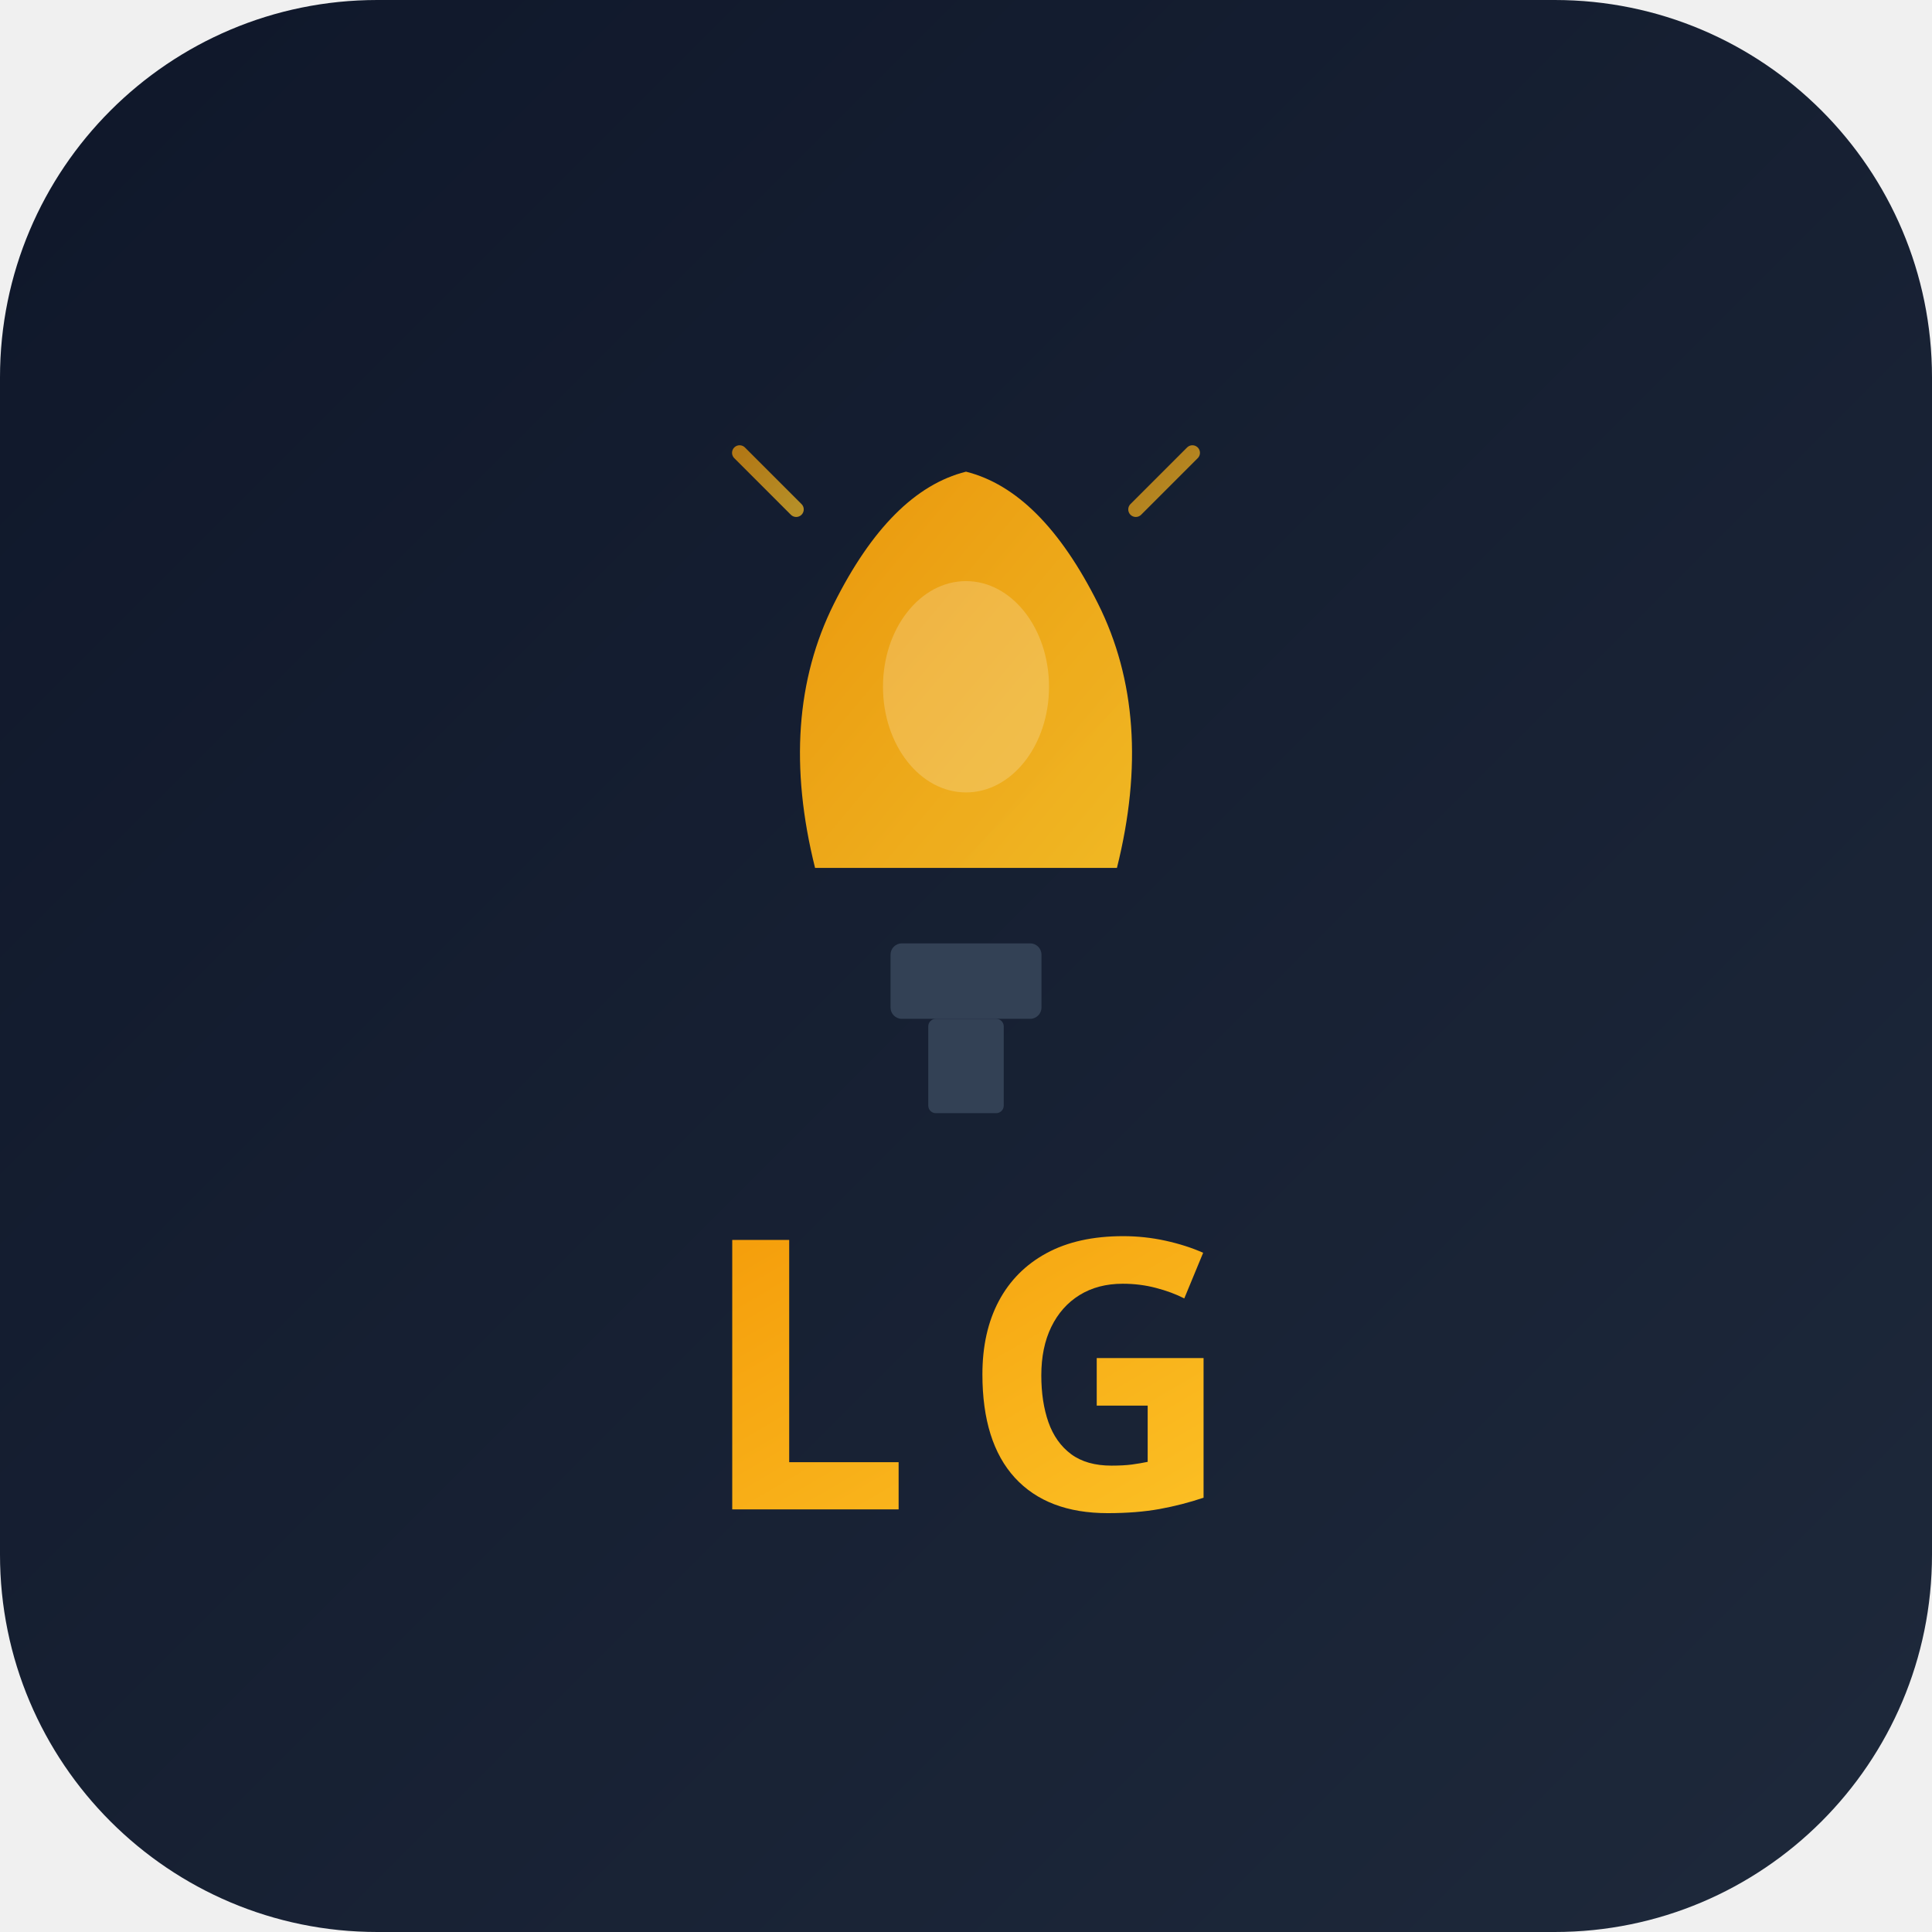
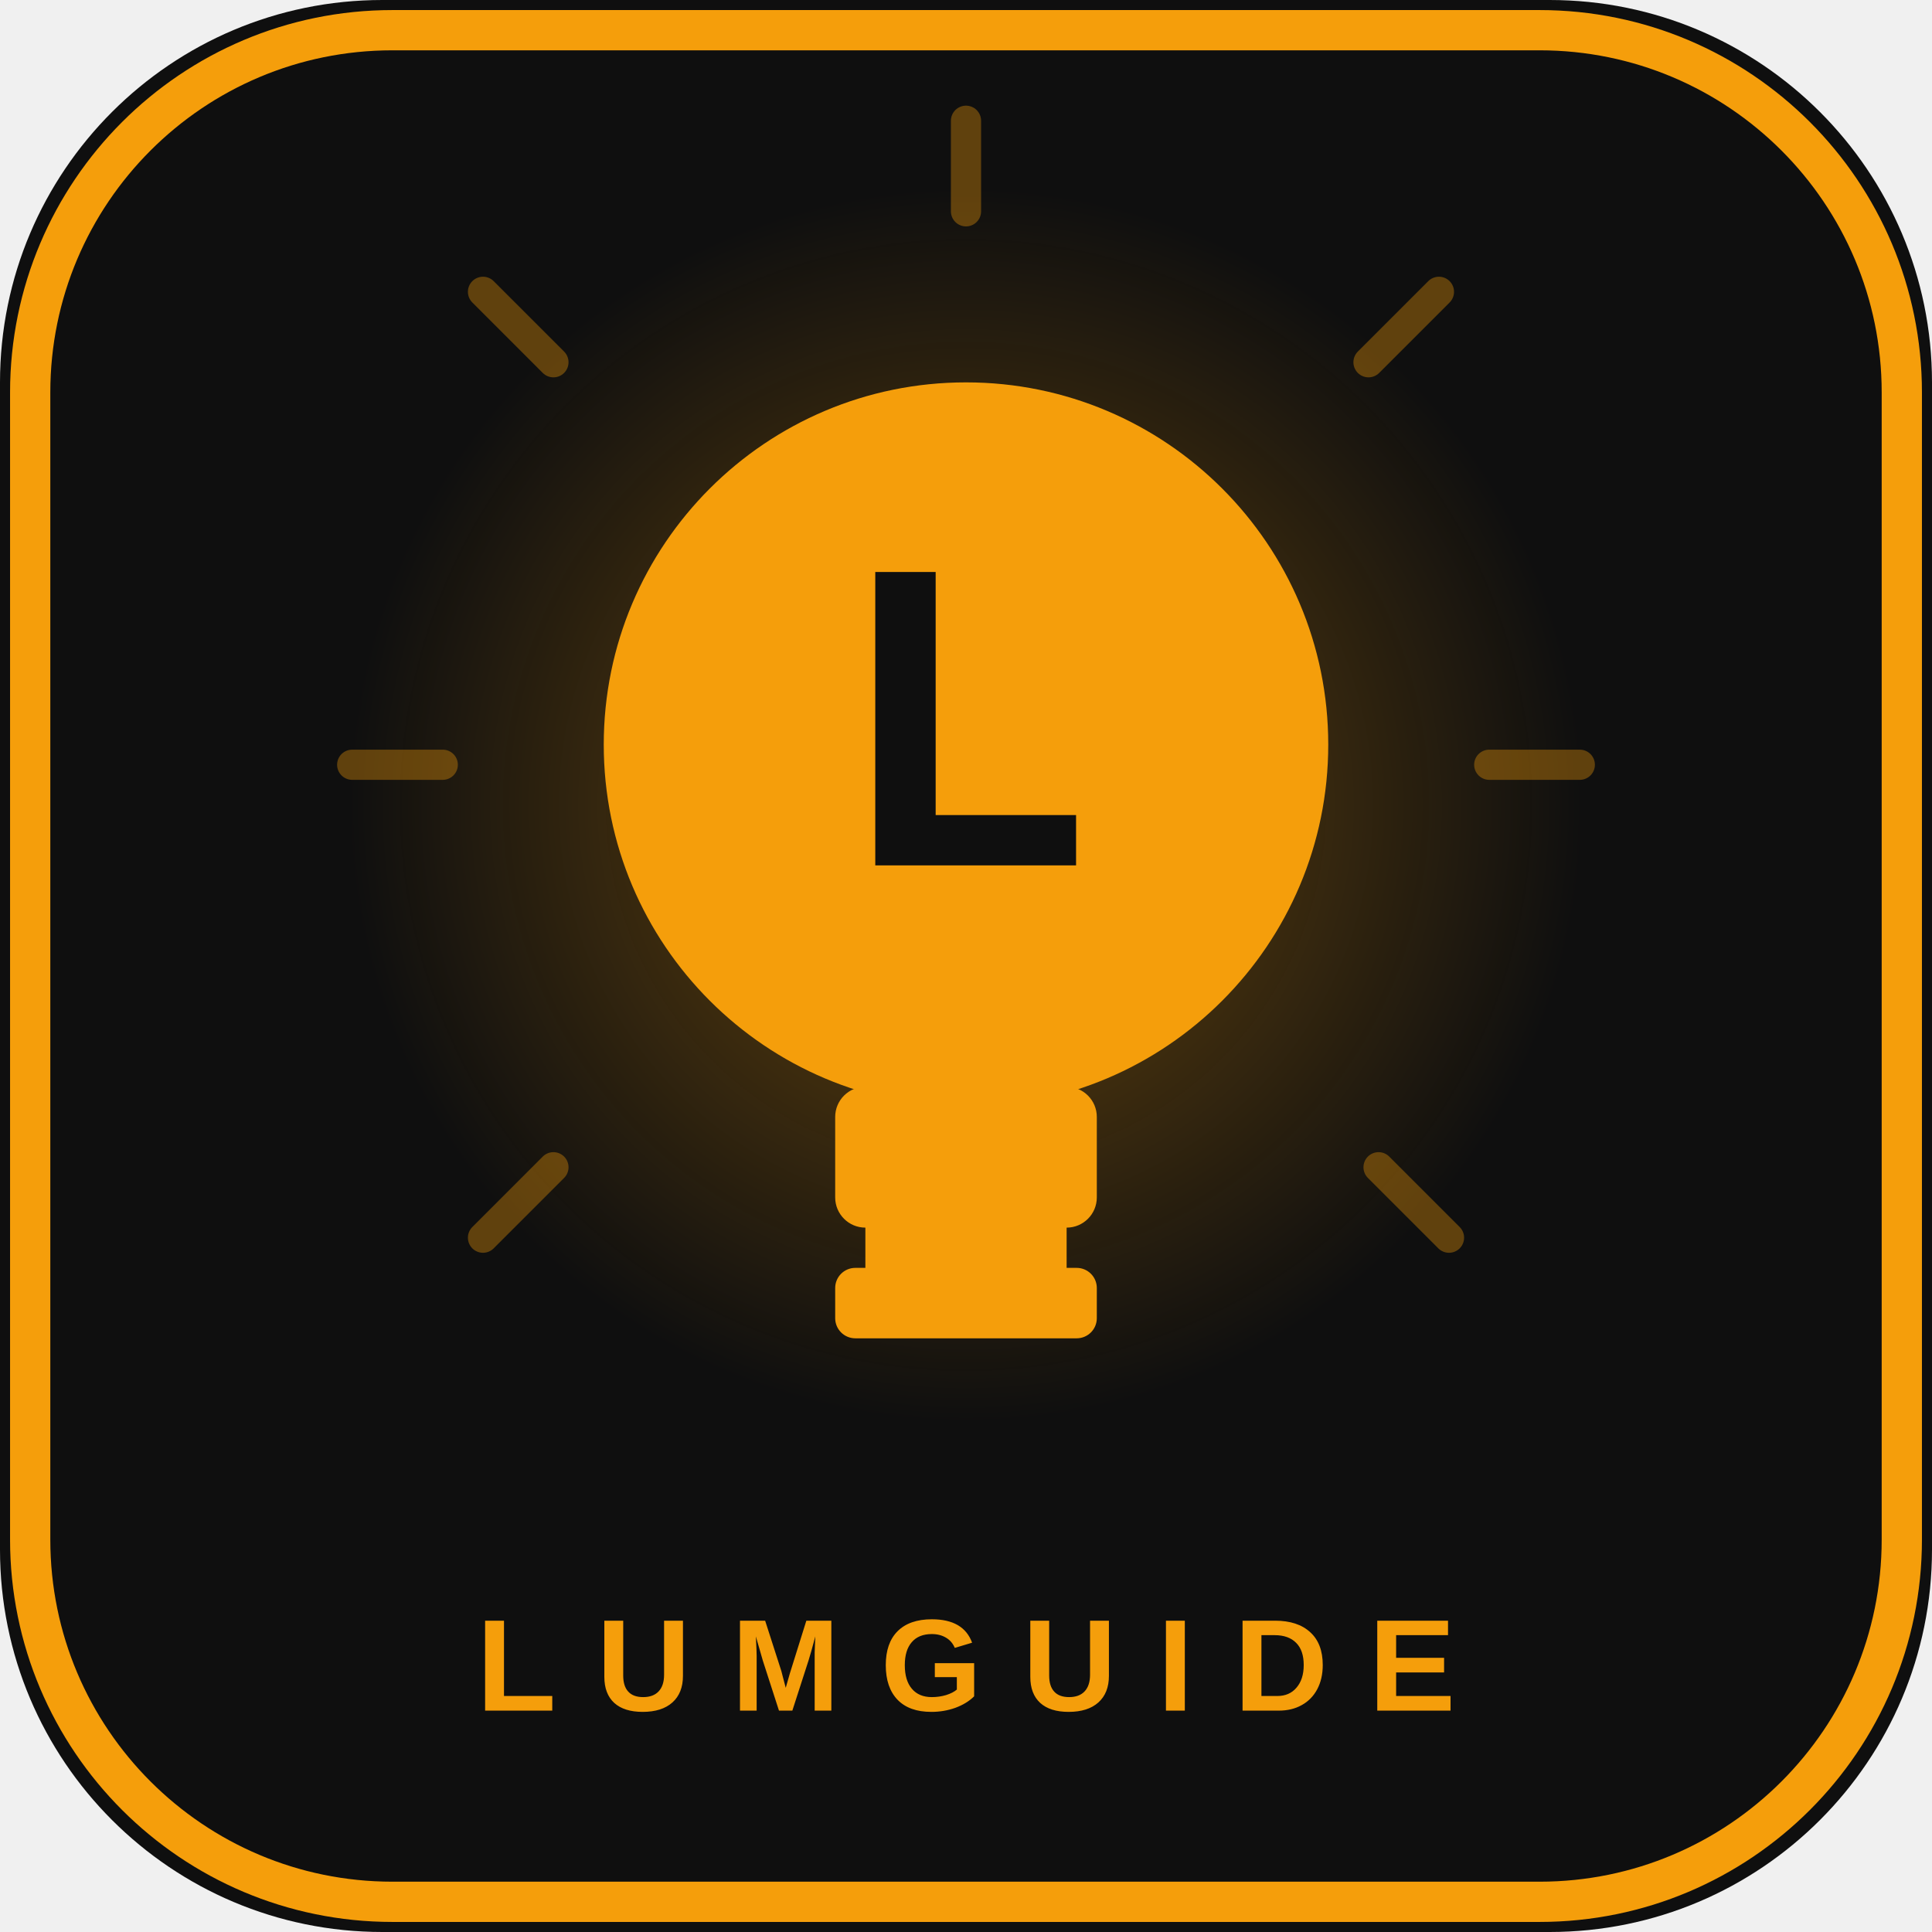
- <svg xmlns="http://www.w3.org/2000/svg" viewBox="0 0 512 512">
+ <svg xmlns="http://www.w3.org/2000/svg" viewBox="0 0 192 192" width="192" height="192">
  <defs>
-     <linearGradient id="bg" x1="0" y1="0" x2="1" y2="1">
-       <stop offset="0%" stop-color="#0f172a" />
-       <stop offset="100%" stop-color="#1e293b" />
-     </linearGradient>
-     <linearGradient id="glow" x1="0" y1="0" x2="1" y2="1">
-       <stop offset="0%" stop-color="#f59e0b" />
-       <stop offset="100%" stop-color="#fbbf24" />
-     </linearGradient>
+     <radialGradient id="glow" cx="50%" cy="50%" r="50%">
+       <stop offset="0%" stop-color="#f59e0b" stop-opacity="0.4" />
+       <stop offset="100%" stop-color="#f59e0b" stop-opacity="0" />
+     </radialGradient>
  </defs>
-   <rect width="512" height="512" rx="100" fill="url(#bg)" />
-   <g transform="translate(256,240)">
-     <path d="M-40,-10 Q-50,-50 -35,-80 Q-20,-110 0,-115 Q20,-110 35,-80 Q50,-50 40,-10 Z" fill="url(#glow)" opacity="0.95" />
-     <ellipse cx="0" cy="-58" rx="22" ry="28" fill="#fff" opacity="0.2" />
-     <g stroke="url(#glow)" stroke-width="4" stroke-linecap="round" opacity="0.7">
-       <line x1="0" y1="-130" x2="0" y2="-150" />
-       <line x1="-45" y1="-105" x2="-60" y2="-120" />
-       <line x1="45" y1="-105" x2="60" y2="-120" />
-       <line x1="-68" y1="-55" x2="-88" y2="-55" />
-       <line x1="68" y1="-55" x2="88" y2="-55" />
-     </g>
-     <rect x="-20" y="10" width="40" height="20" rx="3" fill="#334155" />
-     <rect x="-10" y="30" width="20" height="25" rx="2" fill="#334155" />
+   <rect width="192" height="192" rx="38" fill="#0f0f0f" />
+   <rect x="3" y="3" width="186" height="186" rx="36" fill="none" stroke="#f59e0b" stroke-width="4" />
+   <circle cx="96" cy="80" r="62" fill="url(#glow)" />
+   <circle cx="96" cy="74" r="36" fill="#f59e0b" />
+   <text x="96" y="86" font-family="Arial Black,Helvetica Neue,sans-serif" font-size="40" font-weight="900" fill="#0f0f0f" text-anchor="middle">L</text>
+   <rect x="83" y="108" width="26" height="14" rx="3" fill="#f59e0b" />
+   <rect x="86" y="120" width="20" height="8" rx="2" fill="#f59e0b" />
+   <rect x="83" y="126" width="26" height="7" rx="2" fill="#f59e0b" />
+   <g stroke="rgba(245,158,11,0.35)" stroke-width="3" stroke-linecap="round">
+     <line x1="96" y1="21" x2="96" y2="12" />
+     <line x1="136" y1="36" x2="143" y2="29" />
+     <line x1="148" y1="76" x2="157" y2="76" />
+     <line x1="137" y1="116" x2="144" y2="123" />
+     <line x1="55" y1="36" x2="48" y2="29" />
+     <line x1="44" y1="76" x2="35" y2="76" />
+     <line x1="55" y1="116" x2="48" y2="123" />
  </g>
-   <text x="256" y="400" text-anchor="middle" font-family="sans-serif" font-weight="800" font-size="100" fill="url(#glow)" letter-spacing="15">LG</text>
+   <text x="96" y="170" font-family="Arial,Helvetica Neue,sans-serif" font-size="13" font-weight="700" fill="#f59e0b" text-anchor="middle" letter-spacing="4">LUMGUIDE</text>
</svg>
